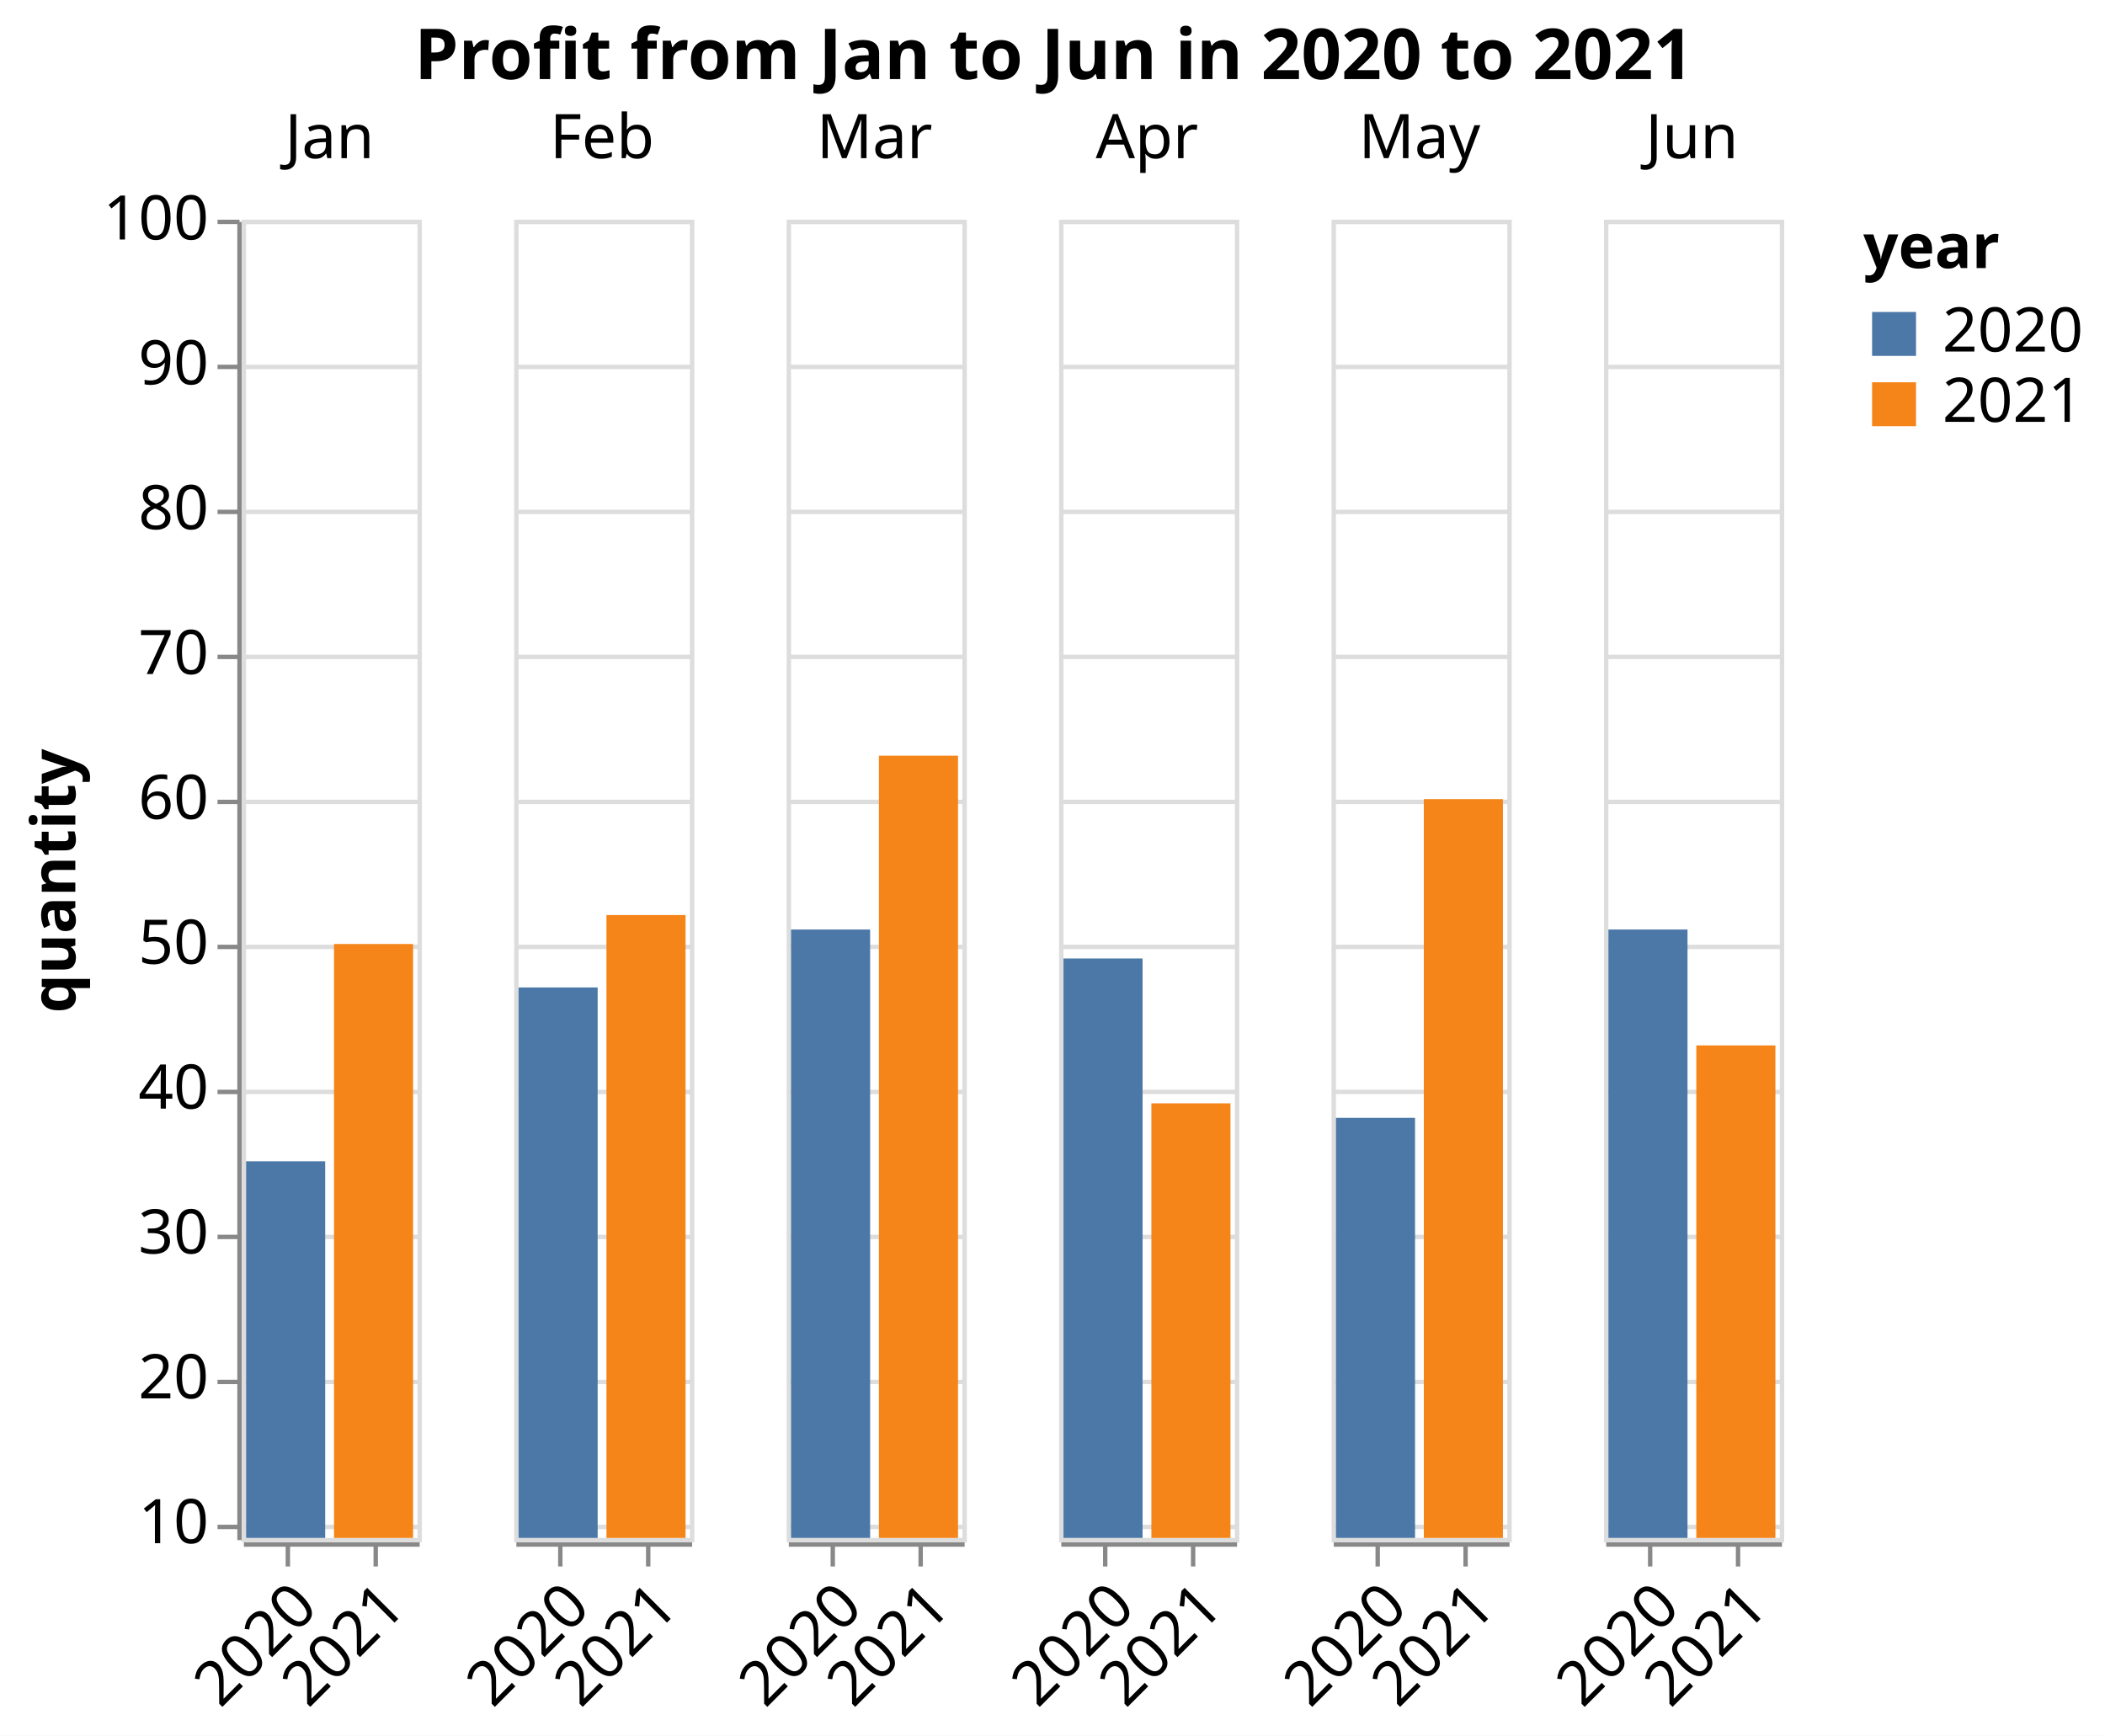
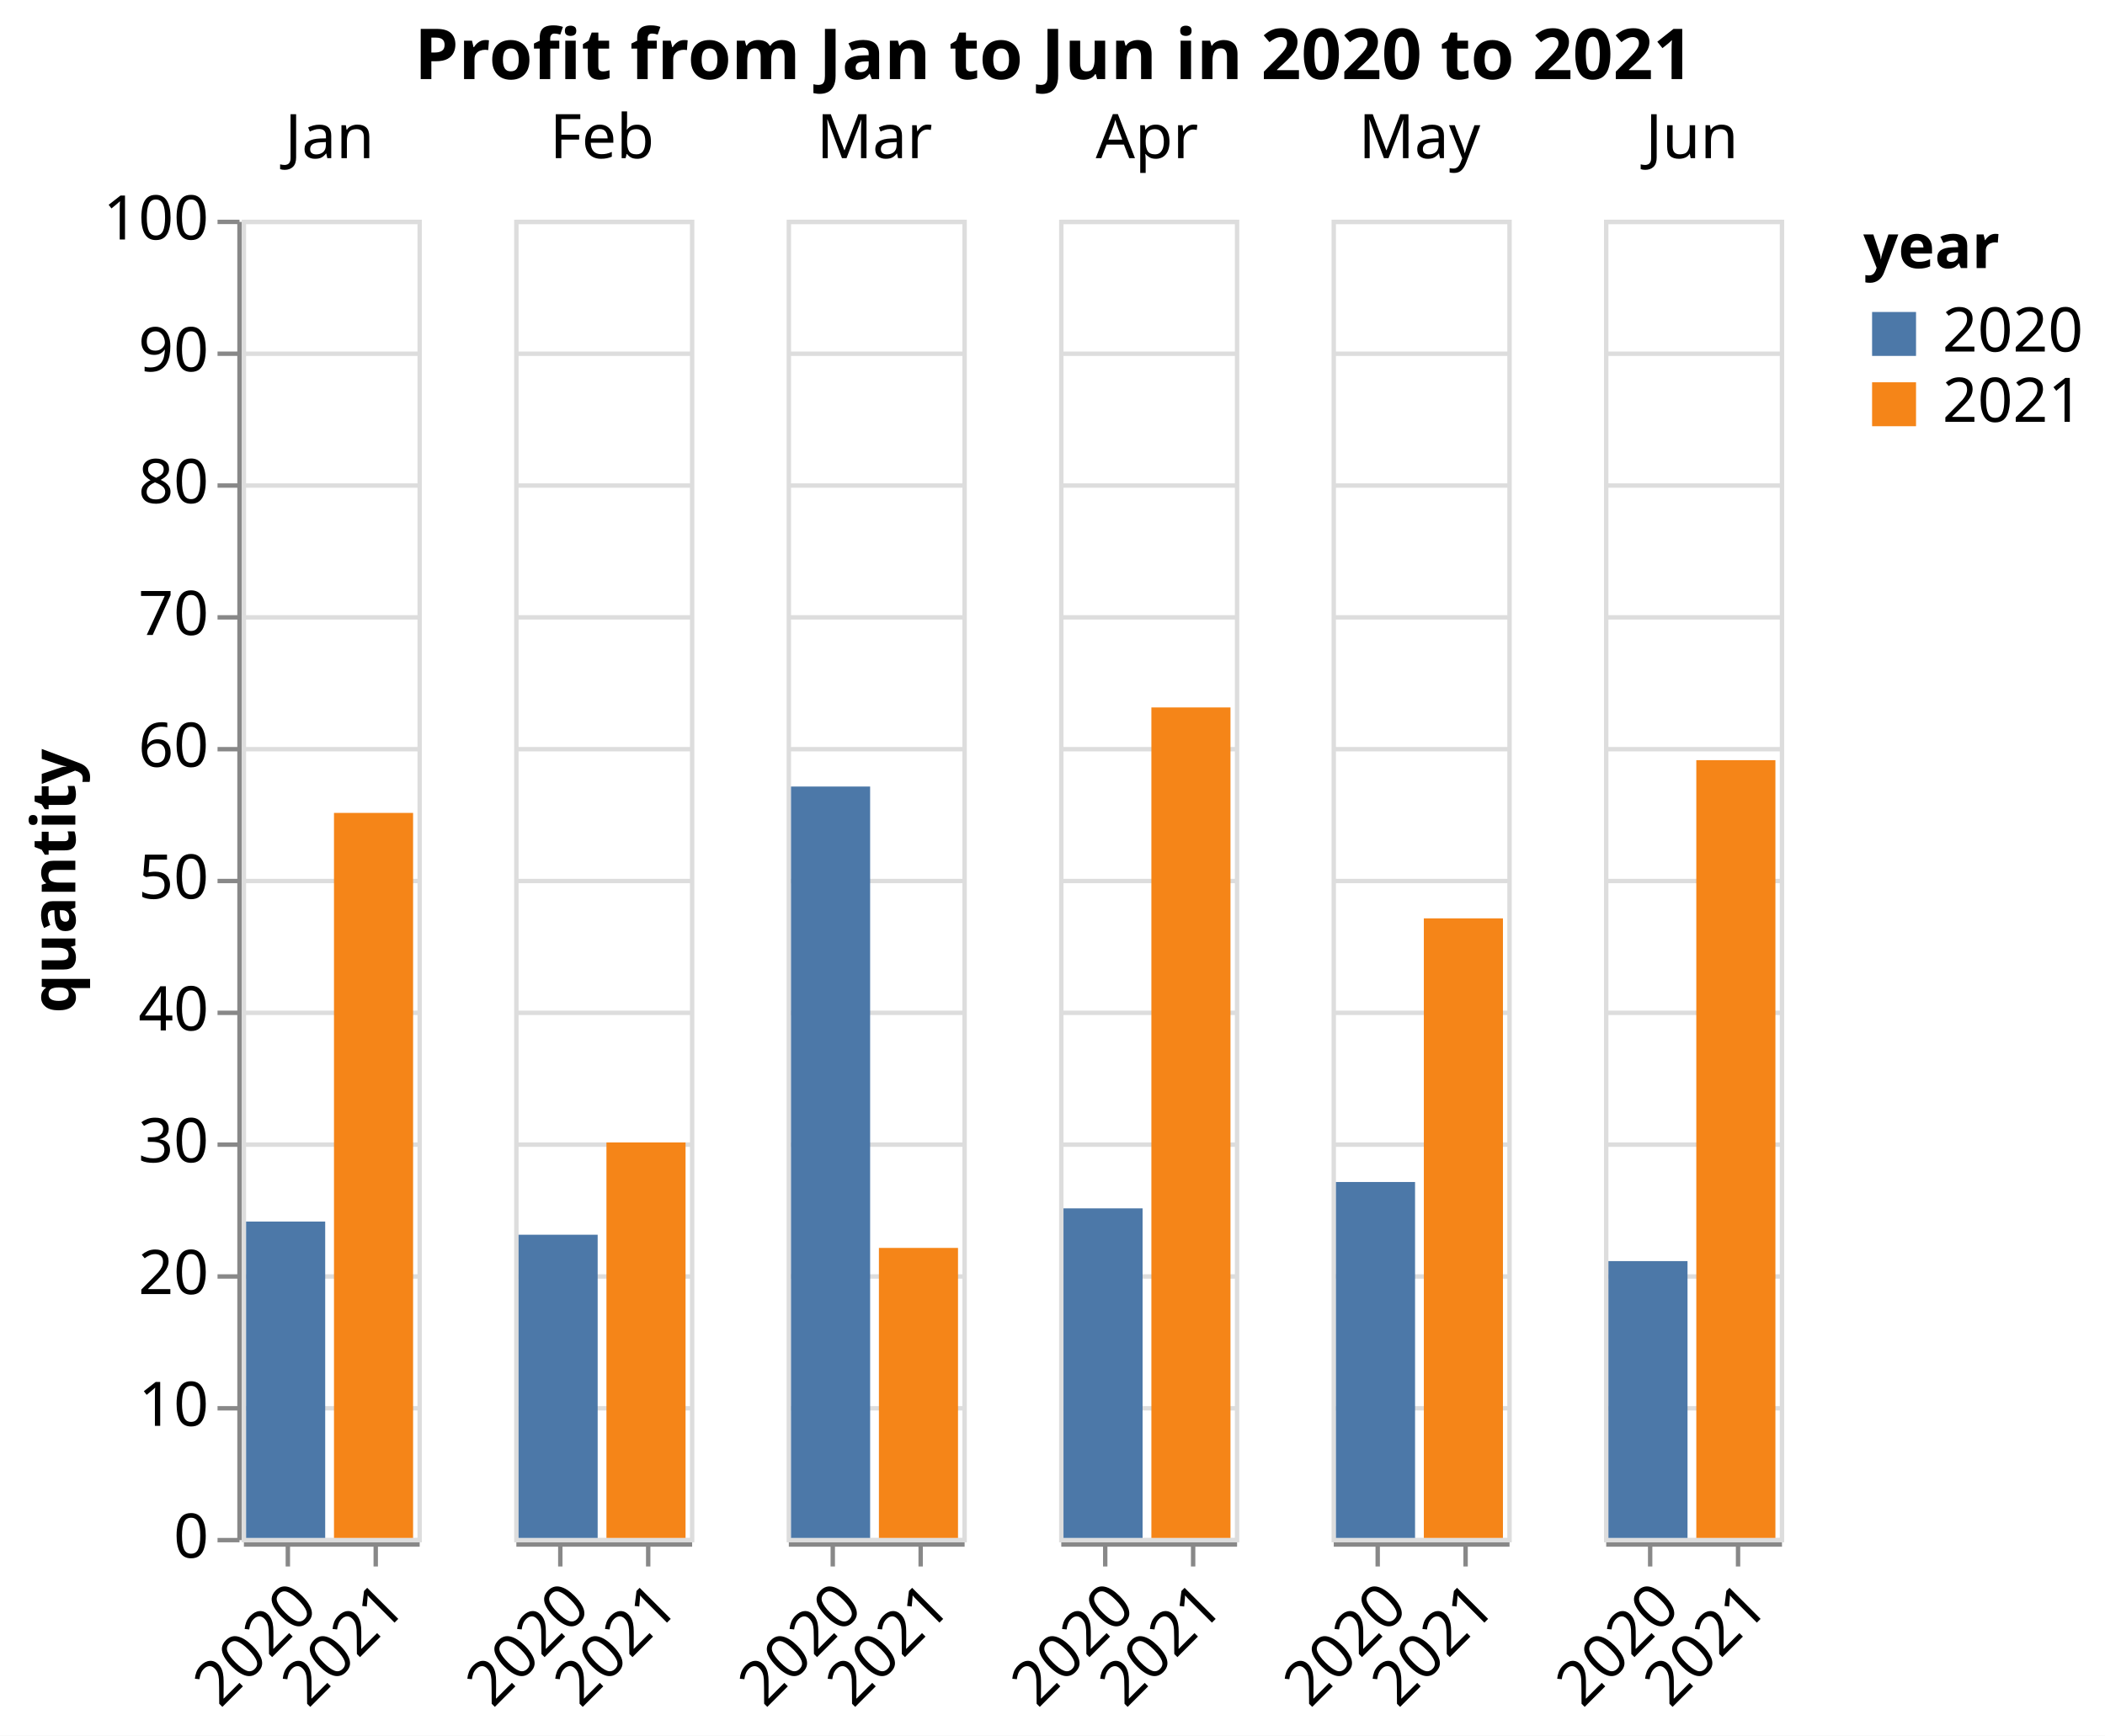
<svg xmlns="http://www.w3.org/2000/svg" version="1.1" class="marks" width="479" height="395" viewBox="0 0 479 395">
  <rect width="479" height="395" fill="white" />
  <g fill="none" stroke-miterlimit="10" transform="translate(55,50)">
    <g class="mark-group role-frame root" role="graphics-object" aria-roledescription="group mark container">
      <g transform="translate(0,0)">
        <path class="background" aria-hidden="true" d="M0,0h0v0h0Z" />
        <g>
          <g class="mark-group role-row-header row_header" role="graphics-object" aria-roledescription="group mark container">
            <g transform="translate(-1,0)">
              <path class="background" aria-hidden="true" d="M0,0h0v300h0Z" />
              <g>
-                 <g class="mark-group role-axis" role="graphics-symbol" aria-roledescription="axis" aria-label="Y-axis titled 'quantity' for a linear scale with values from 9 to 100">
-                   <g transform="translate(0.5,0.5)">
-                     <path class="background" aria-hidden="true" d="M0,0h0v0h0Z" pointer-events="none" />
-                     <g>
-                       <g class="mark-rule role-axis-tick" pointer-events="none">
-                         <line transform="translate(0,297)" x2="-5" y2="0" stroke="#888" stroke-width="1" opacity="1" />
-                         <line transform="translate(0,264)" x2="-5" y2="0" stroke="#888" stroke-width="1" opacity="1" />
-                         <line transform="translate(0,231)" x2="-5" y2="0" stroke="#888" stroke-width="1" opacity="1" />
-                         <line transform="translate(0,198)" x2="-5" y2="0" stroke="#888" stroke-width="1" opacity="1" />
-                         <line transform="translate(0,165)" x2="-5" y2="0" stroke="#888" stroke-width="1" opacity="1" />
-                         <line transform="translate(0,132)" x2="-5" y2="0" stroke="#888" stroke-width="1" opacity="1" />
-                         <line transform="translate(0,99)" x2="-5" y2="0" stroke="#888" stroke-width="1" opacity="1" />
-                         <line transform="translate(0,66)" x2="-5" y2="0" stroke="#888" stroke-width="1" opacity="1" />
-                         <line transform="translate(0,33)" x2="-5" y2="0" stroke="#888" stroke-width="1" opacity="1" />
+                 <g class="mark-group role-axis" role="graphics-symbol" aria-roledescription="axis" aria-label="Y-axis titled 'quantity' for a linear scale with values from 0 to 100">
+                   <g transform="translate(0.5,0.5)">
+                     <path class="background" aria-hidden="true" d="M0,0h0v0h0Z" pointer-events="none" />
+                     <g>
+                       <g class="mark-rule role-axis-tick" pointer-events="none">
+                         <line transform="translate(0,300)" x2="-5" y2="0" stroke="#888" stroke-width="1" opacity="1" />
+                         <line transform="translate(0,270)" x2="-5" y2="0" stroke="#888" stroke-width="1" opacity="1" />
+                         <line transform="translate(0,240)" x2="-5" y2="0" stroke="#888" stroke-width="1" opacity="1" />
+                         <line transform="translate(0,210)" x2="-5" y2="0" stroke="#888" stroke-width="1" opacity="1" />
+                         <line transform="translate(0,180)" x2="-5" y2="0" stroke="#888" stroke-width="1" opacity="1" />
+                         <line transform="translate(0,150)" x2="-5" y2="0" stroke="#888" stroke-width="1" opacity="1" />
+                         <line transform="translate(0,120)" x2="-5" y2="0" stroke="#888" stroke-width="1" opacity="1" />
+                         <line transform="translate(0,90)" x2="-5" y2="0" stroke="#888" stroke-width="1" opacity="1" />
+                         <line transform="translate(0,60)" x2="-5" y2="0" stroke="#888" stroke-width="1" opacity="1" />
+                         <line transform="translate(0,30)" x2="-5" y2="0" stroke="#888" stroke-width="1" opacity="1" />
                        <line transform="translate(0,0)" x2="-5" y2="0" stroke="#888" stroke-width="1" opacity="1" />
                      </g>
                      <g class="mark-text role-axis-label" pointer-events="none">
-                         <text text-anchor="end" transform="translate(-7,300.7033)" font-family="sans-serif" font-size="14px" fill="#000" opacity="1">10</text>
-                         <text text-anchor="end" transform="translate(-7,267.7363)" font-family="sans-serif" font-size="14px" fill="#000" opacity="1">20</text>
-                         <text text-anchor="end" transform="translate(-7,234.7692)" font-family="sans-serif" font-size="14px" fill="#000" opacity="1">30</text>
-                         <text text-anchor="end" transform="translate(-7,201.8022)" font-family="sans-serif" font-size="14px" fill="#000" opacity="1">40</text>
-                         <text text-anchor="end" transform="translate(-7,168.8352)" font-family="sans-serif" font-size="14px" fill="#000" opacity="1">50</text>
-                         <text text-anchor="end" transform="translate(-7,135.8681)" font-family="sans-serif" font-size="14px" fill="#000" opacity="1">60</text>
-                         <text text-anchor="end" transform="translate(-7,102.9011)" font-family="sans-serif" font-size="14px" fill="#000" opacity="1">70</text>
-                         <text text-anchor="end" transform="translate(-7,69.93407)" font-family="sans-serif" font-size="14px" fill="#000" opacity="1">80</text>
-                         <text text-anchor="end" transform="translate(-7,36.96703)" font-family="sans-serif" font-size="14px" fill="#000" opacity="1">90</text>
+                         <text text-anchor="end" transform="translate(-7,304)" font-family="sans-serif" font-size="14px" fill="#000" opacity="1">0</text>
+                         <text text-anchor="end" transform="translate(-7,274)" font-family="sans-serif" font-size="14px" fill="#000" opacity="1">10</text>
+                         <text text-anchor="end" transform="translate(-7,244)" font-family="sans-serif" font-size="14px" fill="#000" opacity="1">20</text>
+                         <text text-anchor="end" transform="translate(-7,214)" font-family="sans-serif" font-size="14px" fill="#000" opacity="1">30</text>
+                         <text text-anchor="end" transform="translate(-7,184)" font-family="sans-serif" font-size="14px" fill="#000" opacity="1">40</text>
+                         <text text-anchor="end" transform="translate(-7,154)" font-family="sans-serif" font-size="14px" fill="#000" opacity="1">50</text>
+                         <text text-anchor="end" transform="translate(-7,124)" font-family="sans-serif" font-size="14px" fill="#000" opacity="1">60</text>
+                         <text text-anchor="end" transform="translate(-7,94)" font-family="sans-serif" font-size="14px" fill="#000" opacity="1">70</text>
+                         <text text-anchor="end" transform="translate(-7,64)" font-family="sans-serif" font-size="14px" fill="#000" opacity="1">80</text>
+                         <text text-anchor="end" transform="translate(-7,34)" font-family="sans-serif" font-size="14px" fill="#000" opacity="1">90</text>
                        <text text-anchor="end" transform="translate(-7,4)" font-family="sans-serif" font-size="14px" fill="#000" opacity="1">100</text>
                      </g>
                      <g class="mark-rule role-axis-domain" pointer-events="none">
                        <line transform="translate(0,300)" x2="0" y2="-300" stroke="#888" stroke-width="1" opacity="1" />
                      </g>
                      <g class="mark-text role-axis-title" pointer-events="none">
                        <text text-anchor="middle" transform="translate(-34.3584,150) rotate(-90) translate(0,-3)" font-family="sans-serif" font-size="14px" font-weight="bold" fill="#000" opacity="1">quantity</text>
                      </g>
                    </g>
                    <path class="foreground" aria-hidden="true" d="" pointer-events="none" display="none" />
                  </g>
                </g>
              </g>
              <path class="foreground" aria-hidden="true" d="" display="none" />
            </g>
          </g>
          <g class="mark-group role-column-header column_header" role="graphics-object" aria-roledescription="group mark container">
            <g transform="translate(0,-1)">
              <path class="background" aria-hidden="true" d="M0,0h40v0h-40Z" />
              <g>
                <g class="mark-group role-title">
                  <g transform="translate(20,-24)">
                    <path class="background" aria-hidden="true" d="M0,0h0v0h0Z" pointer-events="none" />
                    <g>
                      <g class="mark-text role-title-text" role="graphics-symbol" aria-roledescription="title" aria-label="Title text 'Jan'" pointer-events="none">
                        <text text-anchor="middle" transform="translate(0,11)" font-family="sans-serif" font-size="14px" fill="#000" opacity="1">Jan</text>
                      </g>
                    </g>
                    <path class="foreground" aria-hidden="true" d="" pointer-events="none" display="none" />
                  </g>
                </g>
              </g>
              <path class="foreground" aria-hidden="true" d="" display="none" />
            </g>
            <g transform="translate(62,-1)">
              <path class="background" aria-hidden="true" d="M0,0h40v0h-40Z" />
              <g>
                <g class="mark-group role-title">
                  <g transform="translate(20,-24)">
                    <path class="background" aria-hidden="true" d="M0,0h0v0h0Z" pointer-events="none" />
                    <g>
                      <g class="mark-text role-title-text" role="graphics-symbol" aria-roledescription="title" aria-label="Title text 'Feb'" pointer-events="none">
                        <text text-anchor="middle" transform="translate(0,11)" font-family="sans-serif" font-size="14px" fill="#000" opacity="1">Feb</text>
                      </g>
                    </g>
                    <path class="foreground" aria-hidden="true" d="" pointer-events="none" display="none" />
                  </g>
                </g>
              </g>
              <path class="foreground" aria-hidden="true" d="" display="none" />
            </g>
            <g transform="translate(124,-1)">
              <path class="background" aria-hidden="true" d="M0,0h40v0h-40Z" />
              <g>
                <g class="mark-group role-title">
                  <g transform="translate(20,-24)">
                    <path class="background" aria-hidden="true" d="M0,0h0v0h0Z" pointer-events="none" />
                    <g>
                      <g class="mark-text role-title-text" role="graphics-symbol" aria-roledescription="title" aria-label="Title text 'Mar'" pointer-events="none">
                        <text text-anchor="middle" transform="translate(0,11)" font-family="sans-serif" font-size="14px" fill="#000" opacity="1">Mar</text>
                      </g>
                    </g>
                    <path class="foreground" aria-hidden="true" d="" pointer-events="none" display="none" />
                  </g>
                </g>
              </g>
              <path class="foreground" aria-hidden="true" d="" display="none" />
            </g>
            <g transform="translate(186,-1)">
              <path class="background" aria-hidden="true" d="M0,0h40v0h-40Z" />
              <g>
                <g class="mark-group role-title">
                  <g transform="translate(20,-24)">
                    <path class="background" aria-hidden="true" d="M0,0h0v0h0Z" pointer-events="none" />
                    <g>
                      <g class="mark-text role-title-text" role="graphics-symbol" aria-roledescription="title" aria-label="Title text 'Apr'" pointer-events="none">
                        <text text-anchor="middle" transform="translate(0,11)" font-family="sans-serif" font-size="14px" fill="#000" opacity="1">Apr</text>
                      </g>
                    </g>
                    <path class="foreground" aria-hidden="true" d="" pointer-events="none" display="none" />
                  </g>
                </g>
              </g>
              <path class="foreground" aria-hidden="true" d="" display="none" />
            </g>
            <g transform="translate(248,-1)">
              <path class="background" aria-hidden="true" d="M0,0h40v0h-40Z" />
              <g>
                <g class="mark-group role-title">
                  <g transform="translate(20,-24)">
                    <path class="background" aria-hidden="true" d="M0,0h0v0h0Z" pointer-events="none" />
                    <g>
                      <g class="mark-text role-title-text" role="graphics-symbol" aria-roledescription="title" aria-label="Title text 'May'" pointer-events="none">
                        <text text-anchor="middle" transform="translate(0,11)" font-family="sans-serif" font-size="14px" fill="#000" opacity="1">May</text>
                      </g>
                    </g>
                    <path class="foreground" aria-hidden="true" d="" pointer-events="none" display="none" />
                  </g>
                </g>
              </g>
              <path class="foreground" aria-hidden="true" d="" display="none" />
            </g>
            <g transform="translate(310,-1)">
              <path class="background" aria-hidden="true" d="M0,0h40v0h-40Z" />
              <g>
                <g class="mark-group role-title">
                  <g transform="translate(20,-24)">
                    <path class="background" aria-hidden="true" d="M0,0h0v0h0Z" pointer-events="none" />
                    <g>
                      <g class="mark-text role-title-text" role="graphics-symbol" aria-roledescription="title" aria-label="Title text 'Jun'" pointer-events="none">
                        <text text-anchor="middle" transform="translate(0,11)" font-family="sans-serif" font-size="14px" fill="#000" opacity="1">Jun</text>
                      </g>
                    </g>
                    <path class="foreground" aria-hidden="true" d="" pointer-events="none" display="none" />
                  </g>
                </g>
              </g>
              <path class="foreground" aria-hidden="true" d="" display="none" />
            </g>
          </g>
          <g class="mark-group role-column-footer column_footer" role="graphics-object" aria-roledescription="group mark container">
            <g transform="translate(0,301)">
              <path class="background" aria-hidden="true" d="M0,0h40v0h-40Z" />
              <g>
                <g class="mark-group role-axis" role="graphics-symbol" aria-roledescription="axis" aria-label="X-axis for a discrete scale with 2 values: 2020, 2021">
                  <g transform="translate(0.5,0.5)">
                    <path class="background" aria-hidden="true" d="M0,0h0v0h0Z" pointer-events="none" />
                    <g>
                      <g class="mark-rule role-axis-tick" pointer-events="none">
                        <line transform="translate(10,0)" x2="0" y2="5" stroke="#888" stroke-width="1" opacity="1" />
                        <line transform="translate(30,0)" x2="0" y2="5" stroke="#888" stroke-width="1" opacity="1" />
                      </g>
                      <g class="mark-text role-axis-label" pointer-events="none">
                        <text text-anchor="end" transform="translate(9.5,7) rotate(315) translate(0,11)" font-family="sans-serif" font-size="14px" fill="#000" opacity="1">2020</text>
                        <text text-anchor="end" transform="translate(29.5,7) rotate(315) translate(0,11)" font-family="sans-serif" font-size="14px" fill="#000" opacity="1">2021</text>
                      </g>
                      <g class="mark-rule role-axis-domain" pointer-events="none">
                        <line transform="translate(0,0)" x2="40" y2="0" stroke="#888" stroke-width="1" opacity="1" />
                      </g>
                    </g>
                    <path class="foreground" aria-hidden="true" d="" pointer-events="none" display="none" />
                  </g>
                </g>
              </g>
              <path class="foreground" aria-hidden="true" d="" display="none" />
            </g>
            <g transform="translate(62,301)">
              <path class="background" aria-hidden="true" d="M0,0h40v0h-40Z" />
              <g>
                <g class="mark-group role-axis" role="graphics-symbol" aria-roledescription="axis" aria-label="X-axis for a discrete scale with 2 values: 2020, 2021">
                  <g transform="translate(0.5,0.5)">
                    <path class="background" aria-hidden="true" d="M0,0h0v0h0Z" pointer-events="none" />
                    <g>
                      <g class="mark-rule role-axis-tick" pointer-events="none">
                        <line transform="translate(10,0)" x2="0" y2="5" stroke="#888" stroke-width="1" opacity="1" />
                        <line transform="translate(30,0)" x2="0" y2="5" stroke="#888" stroke-width="1" opacity="1" />
                      </g>
                      <g class="mark-text role-axis-label" pointer-events="none">
                        <text text-anchor="end" transform="translate(9.5,7) rotate(315) translate(0,11)" font-family="sans-serif" font-size="14px" fill="#000" opacity="1">2020</text>
                        <text text-anchor="end" transform="translate(29.5,7) rotate(315) translate(0,11)" font-family="sans-serif" font-size="14px" fill="#000" opacity="1">2021</text>
                      </g>
                      <g class="mark-rule role-axis-domain" pointer-events="none">
                        <line transform="translate(0,0)" x2="40" y2="0" stroke="#888" stroke-width="1" opacity="1" />
                      </g>
                    </g>
                    <path class="foreground" aria-hidden="true" d="" pointer-events="none" display="none" />
                  </g>
                </g>
              </g>
              <path class="foreground" aria-hidden="true" d="" display="none" />
            </g>
            <g transform="translate(124,301)">
              <path class="background" aria-hidden="true" d="M0,0h40v0h-40Z" />
              <g>
                <g class="mark-group role-axis" role="graphics-symbol" aria-roledescription="axis" aria-label="X-axis for a discrete scale with 2 values: 2020, 2021">
                  <g transform="translate(0.5,0.5)">
                    <path class="background" aria-hidden="true" d="M0,0h0v0h0Z" pointer-events="none" />
                    <g>
                      <g class="mark-rule role-axis-tick" pointer-events="none">
                        <line transform="translate(10,0)" x2="0" y2="5" stroke="#888" stroke-width="1" opacity="1" />
                        <line transform="translate(30,0)" x2="0" y2="5" stroke="#888" stroke-width="1" opacity="1" />
                      </g>
                      <g class="mark-text role-axis-label" pointer-events="none">
                        <text text-anchor="end" transform="translate(9.5,7) rotate(315) translate(0,11)" font-family="sans-serif" font-size="14px" fill="#000" opacity="1">2020</text>
                        <text text-anchor="end" transform="translate(29.5,7) rotate(315) translate(0,11)" font-family="sans-serif" font-size="14px" fill="#000" opacity="1">2021</text>
                      </g>
                      <g class="mark-rule role-axis-domain" pointer-events="none">
                        <line transform="translate(0,0)" x2="40" y2="0" stroke="#888" stroke-width="1" opacity="1" />
                      </g>
                    </g>
                    <path class="foreground" aria-hidden="true" d="" pointer-events="none" display="none" />
                  </g>
                </g>
              </g>
              <path class="foreground" aria-hidden="true" d="" display="none" />
            </g>
            <g transform="translate(186,301)">
              <path class="background" aria-hidden="true" d="M0,0h40v0h-40Z" />
              <g>
                <g class="mark-group role-axis" role="graphics-symbol" aria-roledescription="axis" aria-label="X-axis for a discrete scale with 2 values: 2020, 2021">
                  <g transform="translate(0.5,0.5)">
                    <path class="background" aria-hidden="true" d="M0,0h0v0h0Z" pointer-events="none" />
                    <g>
                      <g class="mark-rule role-axis-tick" pointer-events="none">
                        <line transform="translate(10,0)" x2="0" y2="5" stroke="#888" stroke-width="1" opacity="1" />
                        <line transform="translate(30,0)" x2="0" y2="5" stroke="#888" stroke-width="1" opacity="1" />
                      </g>
                      <g class="mark-text role-axis-label" pointer-events="none">
                        <text text-anchor="end" transform="translate(9.5,7) rotate(315) translate(0,11)" font-family="sans-serif" font-size="14px" fill="#000" opacity="1">2020</text>
                        <text text-anchor="end" transform="translate(29.5,7) rotate(315) translate(0,11)" font-family="sans-serif" font-size="14px" fill="#000" opacity="1">2021</text>
                      </g>
                      <g class="mark-rule role-axis-domain" pointer-events="none">
                        <line transform="translate(0,0)" x2="40" y2="0" stroke="#888" stroke-width="1" opacity="1" />
                      </g>
                    </g>
                    <path class="foreground" aria-hidden="true" d="" pointer-events="none" display="none" />
                  </g>
                </g>
              </g>
              <path class="foreground" aria-hidden="true" d="" display="none" />
            </g>
            <g transform="translate(248,301)">
              <path class="background" aria-hidden="true" d="M0,0h40v0h-40Z" />
              <g>
                <g class="mark-group role-axis" role="graphics-symbol" aria-roledescription="axis" aria-label="X-axis for a discrete scale with 2 values: 2020, 2021">
                  <g transform="translate(0.5,0.5)">
                    <path class="background" aria-hidden="true" d="M0,0h0v0h0Z" pointer-events="none" />
                    <g>
                      <g class="mark-rule role-axis-tick" pointer-events="none">
                        <line transform="translate(10,0)" x2="0" y2="5" stroke="#888" stroke-width="1" opacity="1" />
                        <line transform="translate(30,0)" x2="0" y2="5" stroke="#888" stroke-width="1" opacity="1" />
                      </g>
                      <g class="mark-text role-axis-label" pointer-events="none">
                        <text text-anchor="end" transform="translate(9.5,7) rotate(315) translate(0,11)" font-family="sans-serif" font-size="14px" fill="#000" opacity="1">2020</text>
                        <text text-anchor="end" transform="translate(29.5,7) rotate(315) translate(0,11)" font-family="sans-serif" font-size="14px" fill="#000" opacity="1">2021</text>
                      </g>
                      <g class="mark-rule role-axis-domain" pointer-events="none">
                        <line transform="translate(0,0)" x2="40" y2="0" stroke="#888" stroke-width="1" opacity="1" />
                      </g>
                    </g>
                    <path class="foreground" aria-hidden="true" d="" pointer-events="none" display="none" />
                  </g>
                </g>
              </g>
              <path class="foreground" aria-hidden="true" d="" display="none" />
            </g>
            <g transform="translate(310,301)">
              <path class="background" aria-hidden="true" d="M0,0h40v0h-40Z" />
              <g>
                <g class="mark-group role-axis" role="graphics-symbol" aria-roledescription="axis" aria-label="X-axis for a discrete scale with 2 values: 2020, 2021">
                  <g transform="translate(0.5,0.5)">
                    <path class="background" aria-hidden="true" d="M0,0h0v0h0Z" pointer-events="none" />
                    <g>
                      <g class="mark-rule role-axis-tick" pointer-events="none">
                        <line transform="translate(10,0)" x2="0" y2="5" stroke="#888" stroke-width="1" opacity="1" />
                        <line transform="translate(30,0)" x2="0" y2="5" stroke="#888" stroke-width="1" opacity="1" />
                      </g>
                      <g class="mark-text role-axis-label" pointer-events="none">
                        <text text-anchor="end" transform="translate(9.5,7) rotate(315) translate(0,11)" font-family="sans-serif" font-size="14px" fill="#000" opacity="1">2020</text>
                        <text text-anchor="end" transform="translate(29.5,7) rotate(315) translate(0,11)" font-family="sans-serif" font-size="14px" fill="#000" opacity="1">2021</text>
                      </g>
                      <g class="mark-rule role-axis-domain" pointer-events="none">
                        <line transform="translate(0,0)" x2="40" y2="0" stroke="#888" stroke-width="1" opacity="1" />
                      </g>
                    </g>
                    <path class="foreground" aria-hidden="true" d="" pointer-events="none" display="none" />
                  </g>
                </g>
              </g>
              <path class="foreground" aria-hidden="true" d="" display="none" />
            </g>
          </g>
          <g class="mark-group role-scope cell" role="graphics-object" aria-roledescription="group mark container">
            <g transform="translate(0,0)">
              <path class="background" aria-hidden="true" d="M0.5,0.5h40v300h-40Z" stroke="#ddd" />
              <g>
-                 <g class="mark-group role-axis" role="graphics-symbol" aria-roledescription="axis" aria-label="Y-axis for a linear scale with values from 9 to 100">
+                 <g class="mark-group role-axis" aria-hidden="true">
                  <g transform="translate(0.5,0.5)">
                    <path class="background" aria-hidden="true" d="M0,0h0v0h0Z" pointer-events="none" />
                    <g>
                      <g class="mark-rule role-axis-grid" pointer-events="none">
-                         <line transform="translate(0,297)" x2="40" y2="0" stroke="#ddd" stroke-width="1" opacity="1" />
-                         <line transform="translate(0,264)" x2="40" y2="0" stroke="#ddd" stroke-width="1" opacity="1" />
-                         <line transform="translate(0,231)" x2="40" y2="0" stroke="#ddd" stroke-width="1" opacity="1" />
-                         <line transform="translate(0,198)" x2="40" y2="0" stroke="#ddd" stroke-width="1" opacity="1" />
-                         <line transform="translate(0,165)" x2="40" y2="0" stroke="#ddd" stroke-width="1" opacity="1" />
-                         <line transform="translate(0,132)" x2="40" y2="0" stroke="#ddd" stroke-width="1" opacity="1" />
-                         <line transform="translate(0,99)" x2="40" y2="0" stroke="#ddd" stroke-width="1" opacity="1" />
-                         <line transform="translate(0,66)" x2="40" y2="0" stroke="#ddd" stroke-width="1" opacity="1" />
-                         <line transform="translate(0,33)" x2="40" y2="0" stroke="#ddd" stroke-width="1" opacity="1" />
+                         <line transform="translate(0,300)" x2="40" y2="0" stroke="#ddd" stroke-width="1" opacity="1" />
+                         <line transform="translate(0,270)" x2="40" y2="0" stroke="#ddd" stroke-width="1" opacity="1" />
+                         <line transform="translate(0,240)" x2="40" y2="0" stroke="#ddd" stroke-width="1" opacity="1" />
+                         <line transform="translate(0,210)" x2="40" y2="0" stroke="#ddd" stroke-width="1" opacity="1" />
+                         <line transform="translate(0,180)" x2="40" y2="0" stroke="#ddd" stroke-width="1" opacity="1" />
+                         <line transform="translate(0,150)" x2="40" y2="0" stroke="#ddd" stroke-width="1" opacity="1" />
+                         <line transform="translate(0,120)" x2="40" y2="0" stroke="#ddd" stroke-width="1" opacity="1" />
+                         <line transform="translate(0,90)" x2="40" y2="0" stroke="#ddd" stroke-width="1" opacity="1" />
+                         <line transform="translate(0,60)" x2="40" y2="0" stroke="#ddd" stroke-width="1" opacity="1" />
+                         <line transform="translate(0,30)" x2="40" y2="0" stroke="#ddd" stroke-width="1" opacity="1" />
                        <line transform="translate(0,0)" x2="40" y2="0" stroke="#ddd" stroke-width="1" opacity="1" />
                      </g>
                    </g>
                    <path class="foreground" aria-hidden="true" d="" pointer-events="none" display="none" />
                  </g>
                </g>
-                 <g class="mark-rect role-mark child_marks" role="graphics-symbol" aria-roledescription="rect mark container">
-                   <path d="M1,214.286h18v85.714h-18Z" fill="#4c78a8" />
-                   <path d="M21,164.835h18v135.165h-18Z" fill="#f58518" />
+                 <g class="mark-rect role-mark child_marks" role="graphics-object" aria-roledescription="rect mark container">
+                   <path aria-label="year: 2020; quantity: 24" role="graphics-symbol" aria-roledescription="bar" d="M1,228h18v72h-18Z" fill="#4c78a8" />
+                   <path aria-label="year: 2021; quantity: 55" role="graphics-symbol" aria-roledescription="bar" d="M21,135h18v165h-18Z" fill="#f58518" />
                </g>
              </g>
              <path class="foreground" aria-hidden="true" d="" display="none" />
            </g>
            <g transform="translate(62,0)">
              <path class="background" aria-hidden="true" d="M0.5,0.5h40v300h-40Z" stroke="#ddd" />
              <g>
-                 <g class="mark-group role-axis" role="graphics-symbol" aria-roledescription="axis" aria-label="Y-axis for a linear scale with values from 9 to 100">
+                 <g class="mark-group role-axis" aria-hidden="true">
                  <g transform="translate(0.5,0.5)">
                    <path class="background" aria-hidden="true" d="M0,0h0v0h0Z" pointer-events="none" />
                    <g>
                      <g class="mark-rule role-axis-grid" pointer-events="none">
-                         <line transform="translate(0,297)" x2="40" y2="0" stroke="#ddd" stroke-width="1" opacity="1" />
-                         <line transform="translate(0,264)" x2="40" y2="0" stroke="#ddd" stroke-width="1" opacity="1" />
-                         <line transform="translate(0,231)" x2="40" y2="0" stroke="#ddd" stroke-width="1" opacity="1" />
-                         <line transform="translate(0,198)" x2="40" y2="0" stroke="#ddd" stroke-width="1" opacity="1" />
-                         <line transform="translate(0,165)" x2="40" y2="0" stroke="#ddd" stroke-width="1" opacity="1" />
-                         <line transform="translate(0,132)" x2="40" y2="0" stroke="#ddd" stroke-width="1" opacity="1" />
-                         <line transform="translate(0,99)" x2="40" y2="0" stroke="#ddd" stroke-width="1" opacity="1" />
-                         <line transform="translate(0,66)" x2="40" y2="0" stroke="#ddd" stroke-width="1" opacity="1" />
-                         <line transform="translate(0,33)" x2="40" y2="0" stroke="#ddd" stroke-width="1" opacity="1" />
+                         <line transform="translate(0,300)" x2="40" y2="0" stroke="#ddd" stroke-width="1" opacity="1" />
+                         <line transform="translate(0,270)" x2="40" y2="0" stroke="#ddd" stroke-width="1" opacity="1" />
+                         <line transform="translate(0,240)" x2="40" y2="0" stroke="#ddd" stroke-width="1" opacity="1" />
+                         <line transform="translate(0,210)" x2="40" y2="0" stroke="#ddd" stroke-width="1" opacity="1" />
+                         <line transform="translate(0,180)" x2="40" y2="0" stroke="#ddd" stroke-width="1" opacity="1" />
+                         <line transform="translate(0,150)" x2="40" y2="0" stroke="#ddd" stroke-width="1" opacity="1" />
+                         <line transform="translate(0,120)" x2="40" y2="0" stroke="#ddd" stroke-width="1" opacity="1" />
+                         <line transform="translate(0,90)" x2="40" y2="0" stroke="#ddd" stroke-width="1" opacity="1" />
+                         <line transform="translate(0,60)" x2="40" y2="0" stroke="#ddd" stroke-width="1" opacity="1" />
+                         <line transform="translate(0,30)" x2="40" y2="0" stroke="#ddd" stroke-width="1" opacity="1" />
                        <line transform="translate(0,0)" x2="40" y2="0" stroke="#ddd" stroke-width="1" opacity="1" />
                      </g>
                    </g>
                    <path class="foreground" aria-hidden="true" d="" pointer-events="none" display="none" />
                  </g>
                </g>
-                 <g class="mark-rect role-mark child_marks" role="graphics-symbol" aria-roledescription="rect mark container">
-                   <path d="M1,174.725h18v125.275h-18Z" fill="#4c78a8" />
-                   <path d="M21,158.242h18v141.758h-18Z" fill="#f58518" />
+                 <g class="mark-rect role-mark child_marks" role="graphics-object" aria-roledescription="rect mark container">
+                   <path aria-label="year: 2020; quantity: 23" role="graphics-symbol" aria-roledescription="bar" d="M1,231h18v69h-18Z" fill="#4c78a8" />
+                   <path aria-label="year: 2021; quantity: 30" role="graphics-symbol" aria-roledescription="bar" d="M21,210h18v90h-18Z" fill="#f58518" />
                </g>
              </g>
              <path class="foreground" aria-hidden="true" d="" display="none" />
            </g>
            <g transform="translate(124,0)">
              <path class="background" aria-hidden="true" d="M0.5,0.5h40v300h-40Z" stroke="#ddd" />
              <g>
-                 <g class="mark-group role-axis" role="graphics-symbol" aria-roledescription="axis" aria-label="Y-axis for a linear scale with values from 9 to 100">
+                 <g class="mark-group role-axis" aria-hidden="true">
                  <g transform="translate(0.5,0.5)">
                    <path class="background" aria-hidden="true" d="M0,0h0v0h0Z" pointer-events="none" />
                    <g>
                      <g class="mark-rule role-axis-grid" pointer-events="none">
-                         <line transform="translate(0,297)" x2="40" y2="0" stroke="#ddd" stroke-width="1" opacity="1" />
-                         <line transform="translate(0,264)" x2="40" y2="0" stroke="#ddd" stroke-width="1" opacity="1" />
-                         <line transform="translate(0,231)" x2="40" y2="0" stroke="#ddd" stroke-width="1" opacity="1" />
-                         <line transform="translate(0,198)" x2="40" y2="0" stroke="#ddd" stroke-width="1" opacity="1" />
-                         <line transform="translate(0,165)" x2="40" y2="0" stroke="#ddd" stroke-width="1" opacity="1" />
-                         <line transform="translate(0,132)" x2="40" y2="0" stroke="#ddd" stroke-width="1" opacity="1" />
-                         <line transform="translate(0,99)" x2="40" y2="0" stroke="#ddd" stroke-width="1" opacity="1" />
-                         <line transform="translate(0,66)" x2="40" y2="0" stroke="#ddd" stroke-width="1" opacity="1" />
-                         <line transform="translate(0,33)" x2="40" y2="0" stroke="#ddd" stroke-width="1" opacity="1" />
+                         <line transform="translate(0,300)" x2="40" y2="0" stroke="#ddd" stroke-width="1" opacity="1" />
+                         <line transform="translate(0,270)" x2="40" y2="0" stroke="#ddd" stroke-width="1" opacity="1" />
+                         <line transform="translate(0,240)" x2="40" y2="0" stroke="#ddd" stroke-width="1" opacity="1" />
+                         <line transform="translate(0,210)" x2="40" y2="0" stroke="#ddd" stroke-width="1" opacity="1" />
+                         <line transform="translate(0,180)" x2="40" y2="0" stroke="#ddd" stroke-width="1" opacity="1" />
+                         <line transform="translate(0,150)" x2="40" y2="0" stroke="#ddd" stroke-width="1" opacity="1" />
+                         <line transform="translate(0,120)" x2="40" y2="0" stroke="#ddd" stroke-width="1" opacity="1" />
+                         <line transform="translate(0,90)" x2="40" y2="0" stroke="#ddd" stroke-width="1" opacity="1" />
+                         <line transform="translate(0,60)" x2="40" y2="0" stroke="#ddd" stroke-width="1" opacity="1" />
+                         <line transform="translate(0,30)" x2="40" y2="0" stroke="#ddd" stroke-width="1" opacity="1" />
                        <line transform="translate(0,0)" x2="40" y2="0" stroke="#ddd" stroke-width="1" opacity="1" />
                      </g>
                    </g>
                    <path class="foreground" aria-hidden="true" d="" pointer-events="none" display="none" />
                  </g>
                </g>
-                 <g class="mark-rect role-mark child_marks" role="graphics-symbol" aria-roledescription="rect mark container">
-                   <path d="M1,161.538h18v138.462h-18Z" fill="#4c78a8" />
-                   <path d="M21,121.978h18v178.022h-18Z" fill="#f58518" />
+                 <g class="mark-rect role-mark child_marks" role="graphics-object" aria-roledescription="rect mark container">
+                   <path aria-label="year: 2020; quantity: 57" role="graphics-symbol" aria-roledescription="bar" d="M1,129h18v171h-18Z" fill="#4c78a8" />
+                   <path aria-label="year: 2021; quantity: 22" role="graphics-symbol" aria-roledescription="bar" d="M21,234h18v66h-18Z" fill="#f58518" />
                </g>
              </g>
              <path class="foreground" aria-hidden="true" d="" display="none" />
            </g>
            <g transform="translate(186,0)">
              <path class="background" aria-hidden="true" d="M0.5,0.5h40v300h-40Z" stroke="#ddd" />
              <g>
-                 <g class="mark-group role-axis" role="graphics-symbol" aria-roledescription="axis" aria-label="Y-axis for a linear scale with values from 9 to 100">
+                 <g class="mark-group role-axis" aria-hidden="true">
                  <g transform="translate(0.5,0.5)">
                    <path class="background" aria-hidden="true" d="M0,0h0v0h0Z" pointer-events="none" />
                    <g>
                      <g class="mark-rule role-axis-grid" pointer-events="none">
-                         <line transform="translate(0,297)" x2="40" y2="0" stroke="#ddd" stroke-width="1" opacity="1" />
-                         <line transform="translate(0,264)" x2="40" y2="0" stroke="#ddd" stroke-width="1" opacity="1" />
-                         <line transform="translate(0,231)" x2="40" y2="0" stroke="#ddd" stroke-width="1" opacity="1" />
-                         <line transform="translate(0,198)" x2="40" y2="0" stroke="#ddd" stroke-width="1" opacity="1" />
-                         <line transform="translate(0,165)" x2="40" y2="0" stroke="#ddd" stroke-width="1" opacity="1" />
-                         <line transform="translate(0,132)" x2="40" y2="0" stroke="#ddd" stroke-width="1" opacity="1" />
-                         <line transform="translate(0,99)" x2="40" y2="0" stroke="#ddd" stroke-width="1" opacity="1" />
-                         <line transform="translate(0,66)" x2="40" y2="0" stroke="#ddd" stroke-width="1" opacity="1" />
-                         <line transform="translate(0,33)" x2="40" y2="0" stroke="#ddd" stroke-width="1" opacity="1" />
+                         <line transform="translate(0,300)" x2="40" y2="0" stroke="#ddd" stroke-width="1" opacity="1" />
+                         <line transform="translate(0,270)" x2="40" y2="0" stroke="#ddd" stroke-width="1" opacity="1" />
+                         <line transform="translate(0,240)" x2="40" y2="0" stroke="#ddd" stroke-width="1" opacity="1" />
+                         <line transform="translate(0,210)" x2="40" y2="0" stroke="#ddd" stroke-width="1" opacity="1" />
+                         <line transform="translate(0,180)" x2="40" y2="0" stroke="#ddd" stroke-width="1" opacity="1" />
+                         <line transform="translate(0,150)" x2="40" y2="0" stroke="#ddd" stroke-width="1" opacity="1" />
+                         <line transform="translate(0,120)" x2="40" y2="0" stroke="#ddd" stroke-width="1" opacity="1" />
+                         <line transform="translate(0,90)" x2="40" y2="0" stroke="#ddd" stroke-width="1" opacity="1" />
+                         <line transform="translate(0,60)" x2="40" y2="0" stroke="#ddd" stroke-width="1" opacity="1" />
+                         <line transform="translate(0,30)" x2="40" y2="0" stroke="#ddd" stroke-width="1" opacity="1" />
                        <line transform="translate(0,0)" x2="40" y2="0" stroke="#ddd" stroke-width="1" opacity="1" />
                      </g>
                    </g>
                    <path class="foreground" aria-hidden="true" d="" pointer-events="none" display="none" />
                  </g>
                </g>
-                 <g class="mark-rect role-mark child_marks" role="graphics-symbol" aria-roledescription="rect mark container">
-                   <path d="M1,168.132h18v131.868h-18Z" fill="#4c78a8" />
-                   <path d="M21,201.099h18v98.901h-18Z" fill="#f58518" />
+                 <g class="mark-rect role-mark child_marks" role="graphics-object" aria-roledescription="rect mark container">
+                   <path aria-label="year: 2020; quantity: 25" role="graphics-symbol" aria-roledescription="bar" d="M1,225h18v75h-18Z" fill="#4c78a8" />
+                   <path aria-label="year: 2021; quantity: 63" role="graphics-symbol" aria-roledescription="bar" d="M21,111h18v189h-18Z" fill="#f58518" />
                </g>
              </g>
              <path class="foreground" aria-hidden="true" d="" display="none" />
            </g>
            <g transform="translate(248,0)">
              <path class="background" aria-hidden="true" d="M0.5,0.5h40v300h-40Z" stroke="#ddd" />
              <g>
-                 <g class="mark-group role-axis" role="graphics-symbol" aria-roledescription="axis" aria-label="Y-axis for a linear scale with values from 9 to 100">
+                 <g class="mark-group role-axis" aria-hidden="true">
                  <g transform="translate(0.5,0.5)">
                    <path class="background" aria-hidden="true" d="M0,0h0v0h0Z" pointer-events="none" />
                    <g>
                      <g class="mark-rule role-axis-grid" pointer-events="none">
-                         <line transform="translate(0,297)" x2="40" y2="0" stroke="#ddd" stroke-width="1" opacity="1" />
-                         <line transform="translate(0,264)" x2="40" y2="0" stroke="#ddd" stroke-width="1" opacity="1" />
-                         <line transform="translate(0,231)" x2="40" y2="0" stroke="#ddd" stroke-width="1" opacity="1" />
-                         <line transform="translate(0,198)" x2="40" y2="0" stroke="#ddd" stroke-width="1" opacity="1" />
-                         <line transform="translate(0,165)" x2="40" y2="0" stroke="#ddd" stroke-width="1" opacity="1" />
-                         <line transform="translate(0,132)" x2="40" y2="0" stroke="#ddd" stroke-width="1" opacity="1" />
-                         <line transform="translate(0,99)" x2="40" y2="0" stroke="#ddd" stroke-width="1" opacity="1" />
-                         <line transform="translate(0,66)" x2="40" y2="0" stroke="#ddd" stroke-width="1" opacity="1" />
-                         <line transform="translate(0,33)" x2="40" y2="0" stroke="#ddd" stroke-width="1" opacity="1" />
+                         <line transform="translate(0,300)" x2="40" y2="0" stroke="#ddd" stroke-width="1" opacity="1" />
+                         <line transform="translate(0,270)" x2="40" y2="0" stroke="#ddd" stroke-width="1" opacity="1" />
+                         <line transform="translate(0,240)" x2="40" y2="0" stroke="#ddd" stroke-width="1" opacity="1" />
+                         <line transform="translate(0,210)" x2="40" y2="0" stroke="#ddd" stroke-width="1" opacity="1" />
+                         <line transform="translate(0,180)" x2="40" y2="0" stroke="#ddd" stroke-width="1" opacity="1" />
+                         <line transform="translate(0,150)" x2="40" y2="0" stroke="#ddd" stroke-width="1" opacity="1" />
+                         <line transform="translate(0,120)" x2="40" y2="0" stroke="#ddd" stroke-width="1" opacity="1" />
+                         <line transform="translate(0,90)" x2="40" y2="0" stroke="#ddd" stroke-width="1" opacity="1" />
+                         <line transform="translate(0,60)" x2="40" y2="0" stroke="#ddd" stroke-width="1" opacity="1" />
+                         <line transform="translate(0,30)" x2="40" y2="0" stroke="#ddd" stroke-width="1" opacity="1" />
                        <line transform="translate(0,0)" x2="40" y2="0" stroke="#ddd" stroke-width="1" opacity="1" />
                      </g>
                    </g>
                    <path class="foreground" aria-hidden="true" d="" pointer-events="none" display="none" />
                  </g>
                </g>
-                 <g class="mark-rect role-mark child_marks" role="graphics-symbol" aria-roledescription="rect mark container">
-                   <path d="M1,204.396h18v95.604h-18Z" fill="#4c78a8" />
-                   <path d="M21,131.868h18v168.132h-18Z" fill="#f58518" />
+                 <g class="mark-rect role-mark child_marks" role="graphics-object" aria-roledescription="rect mark container">
+                   <path aria-label="year: 2020; quantity: 27" role="graphics-symbol" aria-roledescription="bar" d="M1,219h18v81h-18Z" fill="#4c78a8" />
+                   <path aria-label="year: 2021; quantity: 47" role="graphics-symbol" aria-roledescription="bar" d="M21,159h18v141h-18Z" fill="#f58518" />
                </g>
              </g>
              <path class="foreground" aria-hidden="true" d="" display="none" />
            </g>
            <g transform="translate(310,0)">
              <path class="background" aria-hidden="true" d="M0.5,0.5h40v300h-40Z" stroke="#ddd" />
              <g>
-                 <g class="mark-group role-axis" role="graphics-symbol" aria-roledescription="axis" aria-label="Y-axis for a linear scale with values from 9 to 100">
+                 <g class="mark-group role-axis" aria-hidden="true">
                  <g transform="translate(0.5,0.5)">
                    <path class="background" aria-hidden="true" d="M0,0h0v0h0Z" pointer-events="none" />
                    <g>
                      <g class="mark-rule role-axis-grid" pointer-events="none">
-                         <line transform="translate(0,297)" x2="40" y2="0" stroke="#ddd" stroke-width="1" opacity="1" />
-                         <line transform="translate(0,264)" x2="40" y2="0" stroke="#ddd" stroke-width="1" opacity="1" />
-                         <line transform="translate(0,231)" x2="40" y2="0" stroke="#ddd" stroke-width="1" opacity="1" />
-                         <line transform="translate(0,198)" x2="40" y2="0" stroke="#ddd" stroke-width="1" opacity="1" />
-                         <line transform="translate(0,165)" x2="40" y2="0" stroke="#ddd" stroke-width="1" opacity="1" />
-                         <line transform="translate(0,132)" x2="40" y2="0" stroke="#ddd" stroke-width="1" opacity="1" />
-                         <line transform="translate(0,99)" x2="40" y2="0" stroke="#ddd" stroke-width="1" opacity="1" />
-                         <line transform="translate(0,66)" x2="40" y2="0" stroke="#ddd" stroke-width="1" opacity="1" />
-                         <line transform="translate(0,33)" x2="40" y2="0" stroke="#ddd" stroke-width="1" opacity="1" />
+                         <line transform="translate(0,300)" x2="40" y2="0" stroke="#ddd" stroke-width="1" opacity="1" />
+                         <line transform="translate(0,270)" x2="40" y2="0" stroke="#ddd" stroke-width="1" opacity="1" />
+                         <line transform="translate(0,240)" x2="40" y2="0" stroke="#ddd" stroke-width="1" opacity="1" />
+                         <line transform="translate(0,210)" x2="40" y2="0" stroke="#ddd" stroke-width="1" opacity="1" />
+                         <line transform="translate(0,180)" x2="40" y2="0" stroke="#ddd" stroke-width="1" opacity="1" />
+                         <line transform="translate(0,150)" x2="40" y2="0" stroke="#ddd" stroke-width="1" opacity="1" />
+                         <line transform="translate(0,120)" x2="40" y2="0" stroke="#ddd" stroke-width="1" opacity="1" />
+                         <line transform="translate(0,90)" x2="40" y2="0" stroke="#ddd" stroke-width="1" opacity="1" />
+                         <line transform="translate(0,60)" x2="40" y2="0" stroke="#ddd" stroke-width="1" opacity="1" />
+                         <line transform="translate(0,30)" x2="40" y2="0" stroke="#ddd" stroke-width="1" opacity="1" />
                        <line transform="translate(0,0)" x2="40" y2="0" stroke="#ddd" stroke-width="1" opacity="1" />
                      </g>
                    </g>
                    <path class="foreground" aria-hidden="true" d="" pointer-events="none" display="none" />
                  </g>
                </g>
-                 <g class="mark-rect role-mark child_marks" role="graphics-symbol" aria-roledescription="rect mark container">
-                   <path d="M1,161.538h18v138.462h-18Z" fill="#4c78a8" />
-                   <path d="M21,187.912h18v112.088h-18Z" fill="#f58518" />
+                 <g class="mark-rect role-mark child_marks" role="graphics-object" aria-roledescription="rect mark container">
+                   <path aria-label="year: 2020; quantity: 21" role="graphics-symbol" aria-roledescription="bar" d="M1,237h18v63h-18Z" fill="#4c78a8" />
+                   <path aria-label="year: 2021; quantity: 59" role="graphics-symbol" aria-roledescription="bar" d="M21,123h18v177h-18Z" fill="#f58518" />
                </g>
              </g>
              <path class="foreground" aria-hidden="true" d="" display="none" />
            </g>
          </g>
          <g class="mark-group role-legend" role="graphics-symbol" aria-roledescription="legend" aria-label="Symbol legend titled 'year' for fill color with 2 values: 2020, 2021">
            <g transform="translate(369,0)">
              <path class="background" aria-hidden="true" d="M0,0h50v49h-50Z" pointer-events="none" />
              <g>
                <g class="mark-group role-legend-entry">
                  <g transform="translate(0,19)">
                    <path class="background" aria-hidden="true" d="M0,0h0v0h0Z" pointer-events="none" />
                    <g>
                      <g class="mark-group role-scope" role="graphics-object" aria-roledescription="group mark container">
                        <g transform="translate(0,0)">
                          <path class="background" aria-hidden="true" d="M0,0h49.145v14h-49.145Z" pointer-events="none" opacity="1" />
                          <g>
                            <g class="mark-symbol role-legend-symbol" pointer-events="none">
                              <path transform="translate(7,7)" d="M-5,-5h10v10h-10Z" fill="#4c78a8" stroke-width="1.5" opacity="1" />
                            </g>
                            <g class="mark-text role-legend-label" pointer-events="none">
                              <text text-anchor="start" transform="translate(18,11)" font-family="sans-serif" font-size="14px" fill="#000" opacity="1">2020</text>
                            </g>
                          </g>
                          <path class="foreground" aria-hidden="true" d="" pointer-events="none" display="none" />
                        </g>
                        <g transform="translate(0,16)">
                          <path class="background" aria-hidden="true" d="M0,0h49.145v14h-49.145Z" pointer-events="none" opacity="1" />
                          <g>
                            <g class="mark-symbol role-legend-symbol" pointer-events="none">
                              <path transform="translate(7,7)" d="M-5,-5h10v10h-10Z" fill="#f58518" stroke-width="1.5" opacity="1" />
                            </g>
                            <g class="mark-text role-legend-label" pointer-events="none">
                              <text text-anchor="start" transform="translate(18,11)" font-family="sans-serif" font-size="14px" fill="#000" opacity="1">2021</text>
                            </g>
                          </g>
                          <path class="foreground" aria-hidden="true" d="" pointer-events="none" display="none" />
                        </g>
                      </g>
                    </g>
                    <path class="foreground" aria-hidden="true" d="" pointer-events="none" display="none" />
                  </g>
                </g>
                <g class="mark-text role-legend-title" pointer-events="none">
                  <text text-anchor="start" transform="translate(0,11)" font-family="sans-serif" font-size="14px" font-weight="bold" fill="#000" opacity="1">year</text>
                </g>
              </g>
              <path class="foreground" aria-hidden="true" d="" pointer-events="none" display="none" />
            </g>
          </g>
          <g class="mark-group role-title">
            <g transform="translate(184.8208,-45)">
              <path class="background" aria-hidden="true" d="M0,0h0v0h0Z" pointer-events="none" />
              <g>
                <g class="mark-text role-title-text" role="graphics-symbol" aria-roledescription="title" aria-label="Title text 'Profit from Jan to Jun in 2020 to 2021'" pointer-events="none">
                  <text text-anchor="middle" transform="translate(0,13)" font-family="sans-serif" font-size="16px" font-weight="bold" fill="#000" opacity="1">Profit from Jan to Jun in 2020 to 2021</text>
                </g>
              </g>
              <path class="foreground" aria-hidden="true" d="" pointer-events="none" display="none" />
            </g>
          </g>
        </g>
        <path class="foreground" aria-hidden="true" d="" display="none" />
      </g>
    </g>
  </g>
</svg>
